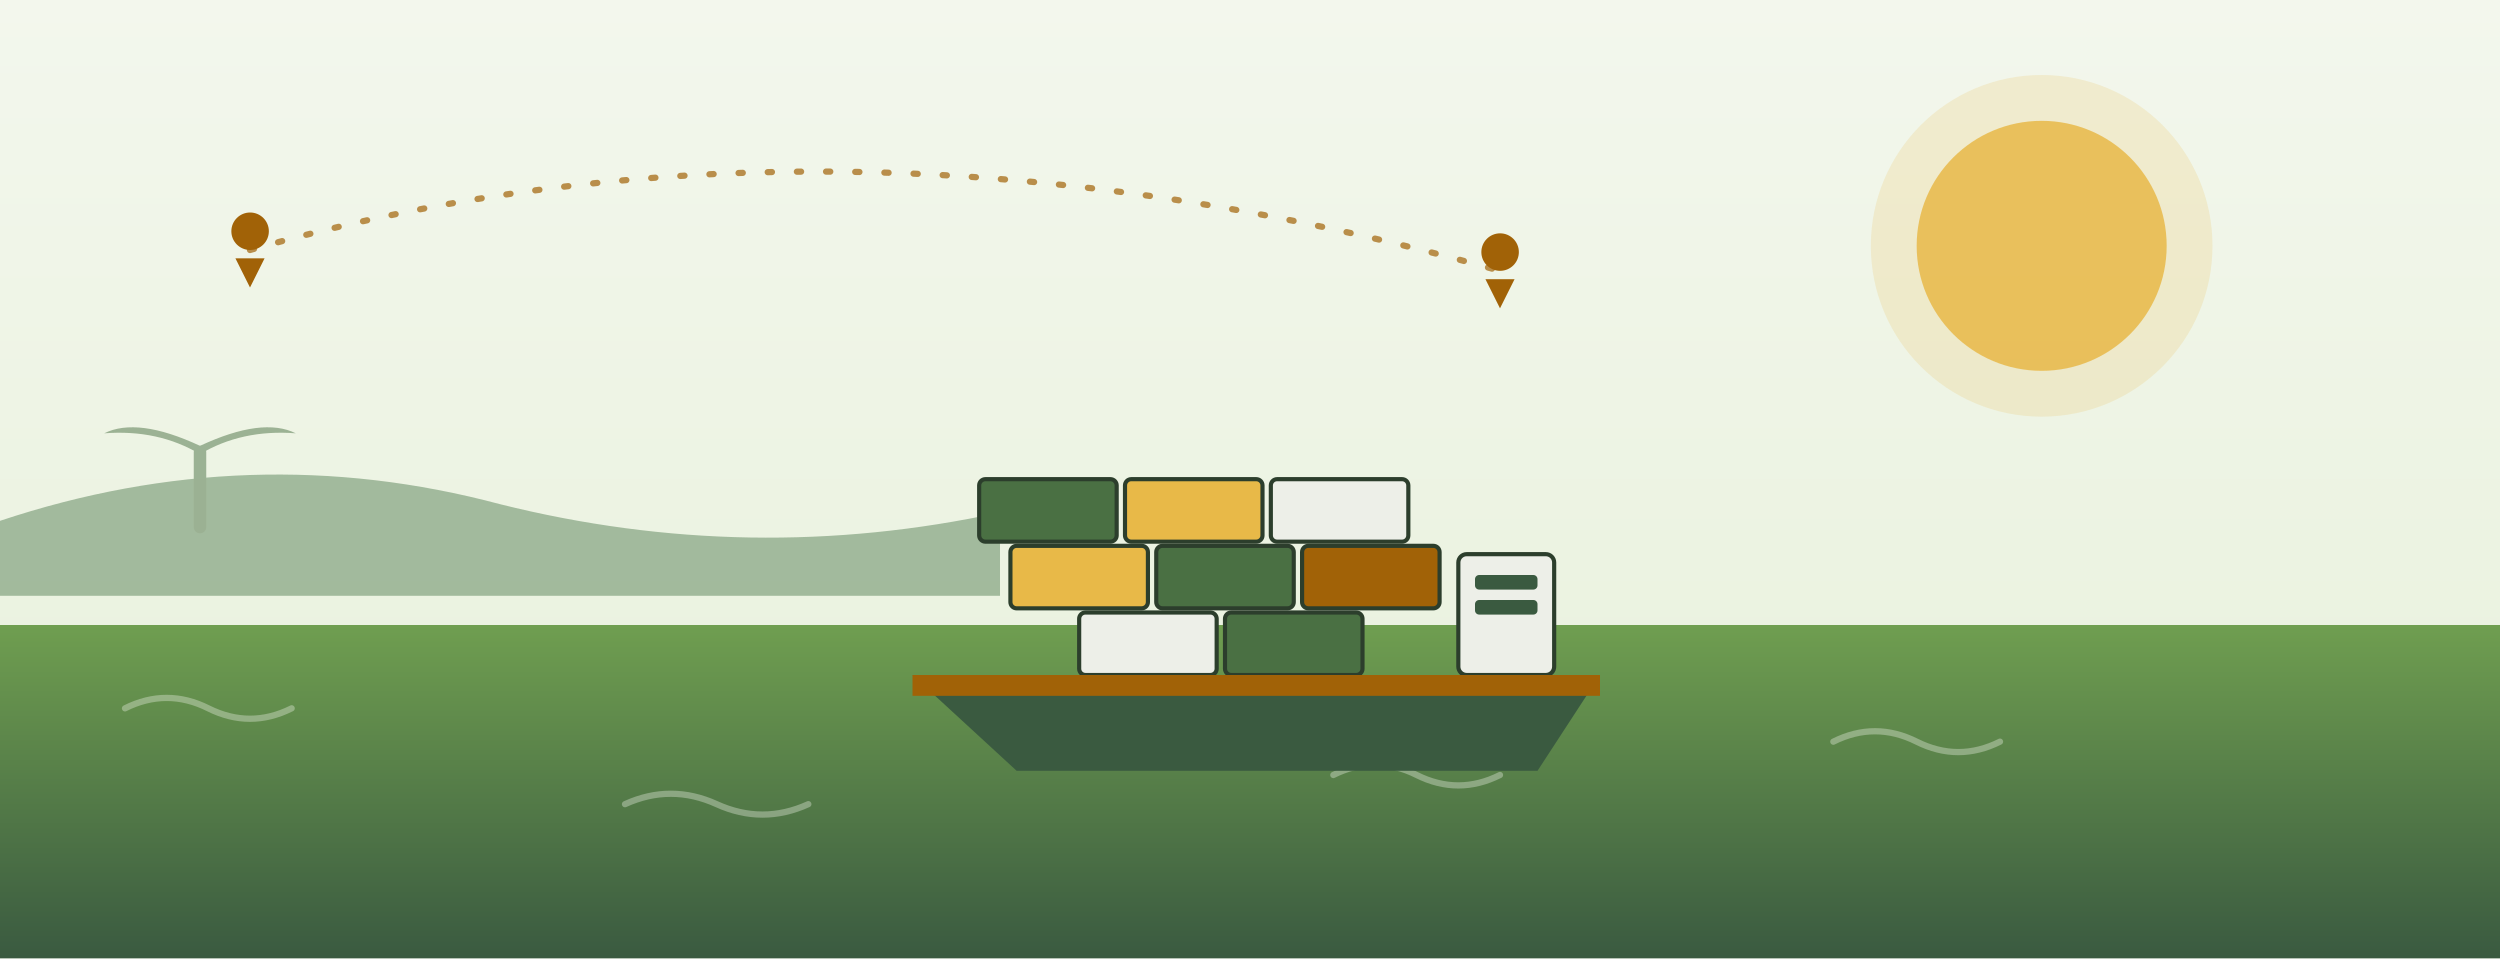
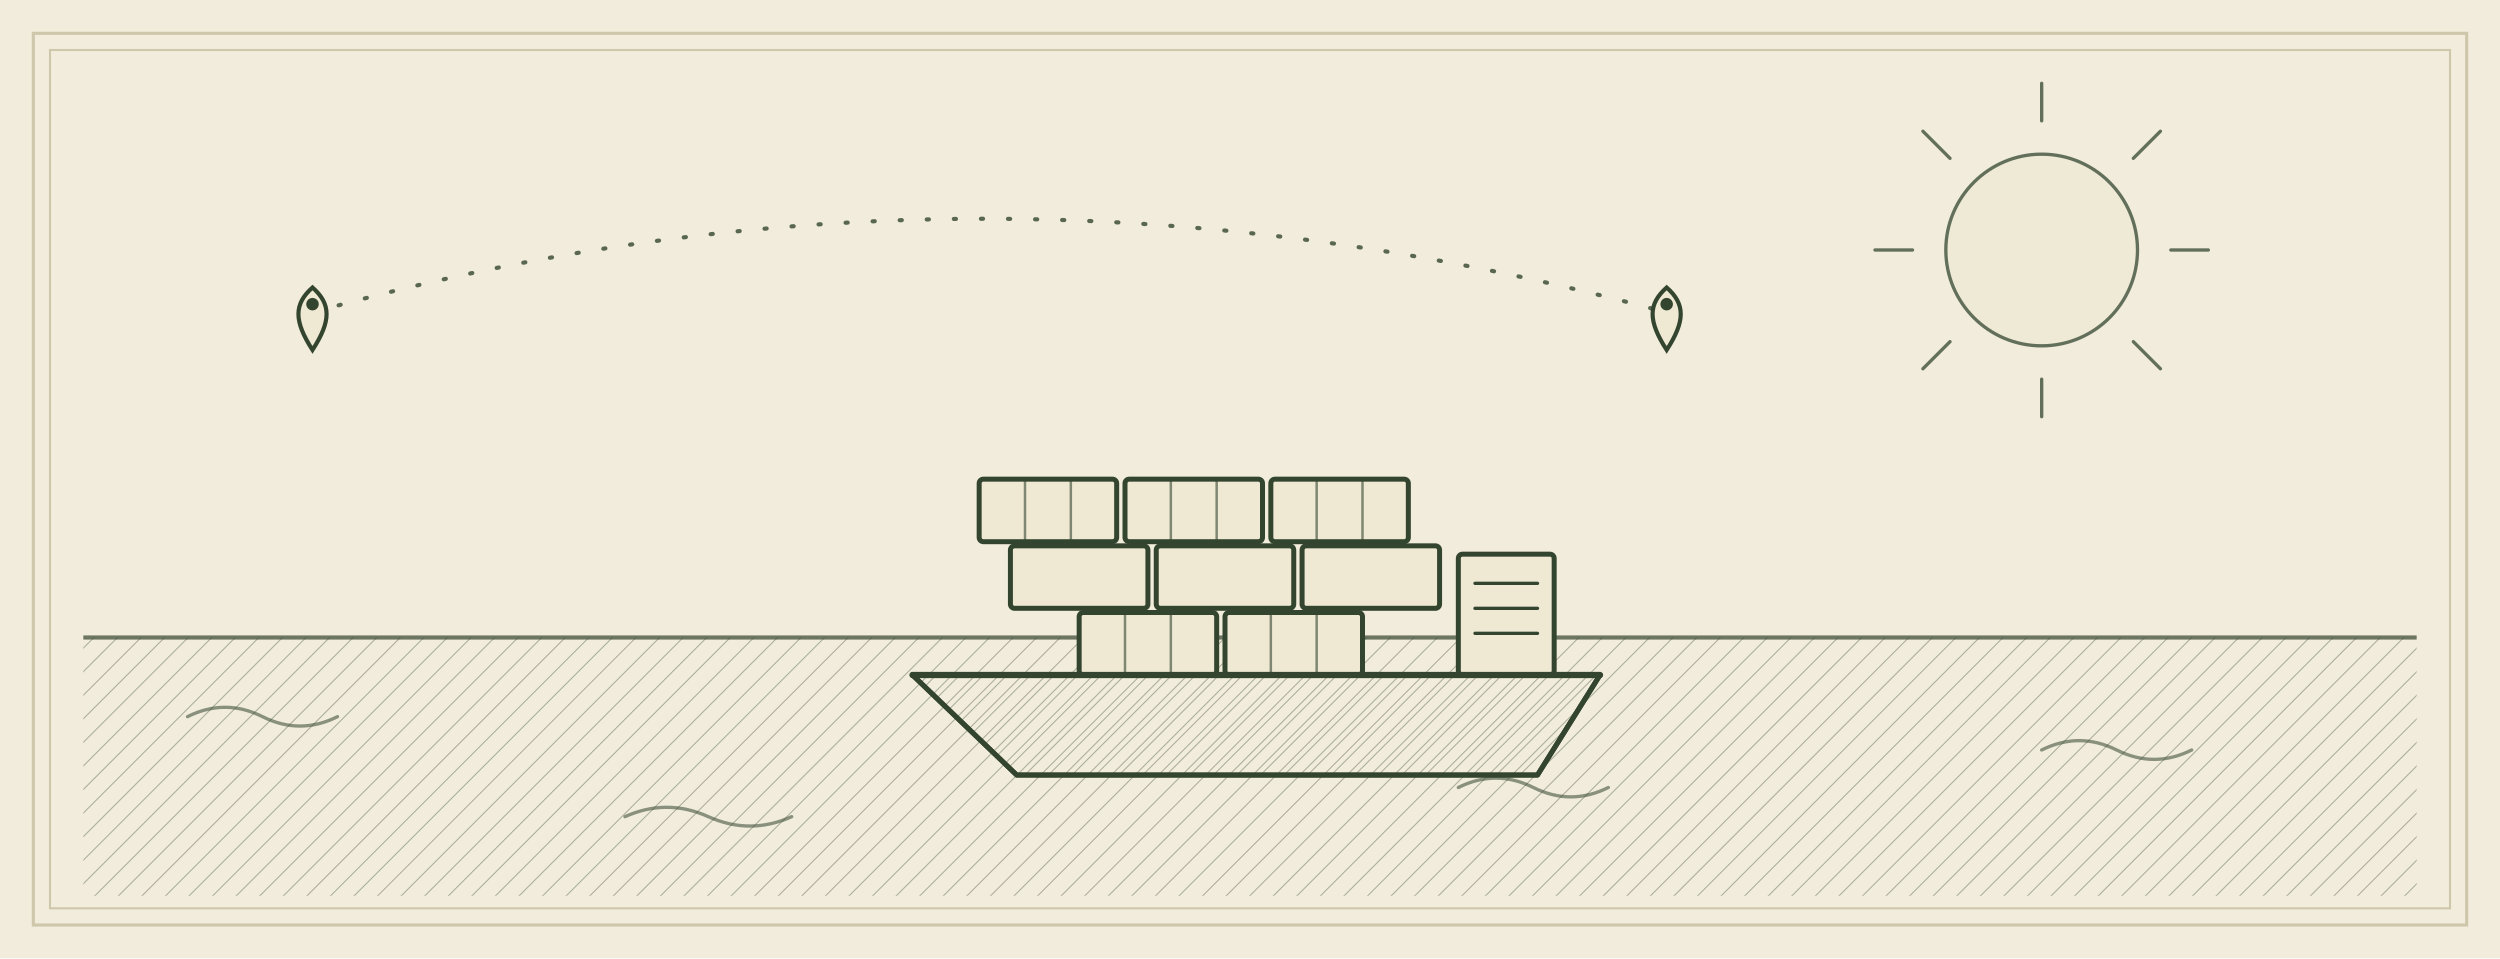
- <svg xmlns="http://www.w3.org/2000/svg" viewBox="0 0 1200 460" role="img" aria-label="Cargo ship carrying containers across the sea, representing global agricultural trade">
+ <svg xmlns="http://www.w3.org/2000/svg" viewBox="0 0 1200 460" role="img" aria-label="Line engraving of a cargo ship carrying containers across the sea">
  <defs>
-     <linearGradient id="sky" x1="0" y1="0" x2="0" y2="1">
-       <stop offset="0" stop-color="#F3F7ED" />
-       <stop offset="1" stop-color="#E7F0DA" />
-     </linearGradient>
-     <linearGradient id="sea" x1="0" y1="0" x2="0" y2="1">
-       <stop offset="0" stop-color="#6F9E50" />
-       <stop offset="1" stop-color="#3A5A40" />
-     </linearGradient>
+     <pattern id="sea" width="8" height="8" patternTransform="rotate(45)" patternUnits="userSpaceOnUse">
+       <line x1="0" y1="0" x2="0" y2="8" stroke="#33452F" stroke-width="1" opacity="0.35" />
+     </pattern>
  </defs>
-   <rect width="1200" height="460" fill="url(#sky)" />
-   <circle cx="980" cy="118" r="60" fill="#E8B948" opacity="0.85" />
-   <circle cx="980" cy="118" r="82" fill="#E8B948" opacity="0.18" />
-   <path d="M120 120 Q400 40 720 130" fill="none" stroke="#A16207" stroke-width="3" stroke-dasharray="2 12" stroke-linecap="round" opacity="0.7" />
-   <g fill="#A16207">
-     <path d="M120 120 a9 9 0 1 1 0.1 0 Z M120 138 l-7 -14 h14 Z" />
-     <path d="M720 130 a9 9 0 1 1 0.1 0 Z M720 148 l-7 -14 h14 Z" />
-   </g>
-   <g opacity="0.5" fill="#588157">
-     <path d="M0 250 q120 -40 240 -8 q120 30 240 4 l0 40 h-480Z" />
-     <g transform="translate(96,214)">
-       <rect x="-3" y="0" width="6" height="42" rx="3" fill="#4A7043" />
-       <path d="M0 0 q-30 -14 -46 -6 q26 -2 46 10 q20 -12 46 -10 q-16 -8 -46 6Z" fill="#4A7043" />
+   <rect width="1200" height="460" fill="#F1ECDB" />
+   <rect x="16" y="16" width="1168" height="428" fill="none" stroke="#CFC7AC" stroke-width="1.5" />
+   <rect x="24" y="24" width="1152" height="412" fill="none" stroke="#CFC7AC" stroke-width="1" />
+   <g stroke="#33452F" stroke-width="1.6" fill="none" opacity="0.75">
+     <circle cx="980" cy="120" r="46" fill="#EFE9D4" />
+     <g stroke-linecap="round">
+       <path d="M980 58V40M980 200V182M1042 120h18M900 120h18M1024 76l13-13M923 177l13-13M1024 164l13 13M923 63l13 13" />
    </g>
  </g>
-   <path d="M0 300 h1200 v160 h-1200Z" fill="url(#sea)" />
-   <g stroke="#F3F7ED" stroke-width="3" stroke-linecap="round" opacity="0.35" fill="none">
-     <path d="M60 340 q20 -10 40 0 t40 0" />
-     <path d="M880 356 q20 -10 40 0 t40 0" />
-     <path d="M300 386 q22 -10 44 0 t44 0" />
-     <path d="M640 372 q20 -10 40 0 t40 0" />
+   <path d="M150 150 Q470 60 800 150" fill="none" stroke="#33452F" stroke-width="2" stroke-dasharray="1 12" stroke-linecap="round" opacity="0.8" />
+   <g fill="#EFE9D4" stroke="#33452F" stroke-width="2">
+     <path d="M150 168 c-9 -14 -9 -22 0 -30 c9 8 9 16 0 30 Z" />
+     <path d="M800 168 c-9 -14 -9 -22 0 -30 c9 8 9 16 0 30 Z" />
  </g>
-   <g transform="translate(430,196)">
-     <g stroke="#2C3E2C" stroke-width="2">
-       <rect x="40" y="34" width="66" height="30" rx="3" fill="#4A7043" />
-       <rect x="110" y="34" width="66" height="30" rx="3" fill="#E8B948" />
-       <rect x="180" y="34" width="66" height="30" rx="3" fill="#EDEFE8" />
-       <rect x="55" y="66" width="66" height="30" rx="3" fill="#E8B948" />
-       <rect x="125" y="66" width="66" height="30" rx="3" fill="#4A7043" />
-       <rect x="195" y="66" width="66" height="30" rx="3" fill="#A16207" />
-       <rect x="88" y="98" width="66" height="30" rx="3" fill="#EDEFE8" />
-       <rect x="158" y="98" width="66" height="30" rx="3" fill="#4A7043" />
+   <g fill="#33452F">
+     <circle cx="150" cy="146" r="3" />
+     <circle cx="800" cy="146" r="3" />
+   </g>
+   <path d="M40 306 H1160 V430 H40 Z" fill="url(#sea)" />
+   <path d="M40 306 H1160" stroke="#33452F" stroke-width="2" opacity="0.7" />
+   <g stroke="#33452F" stroke-width="1.6" stroke-linecap="round" fill="none" opacity="0.55">
+     <path d="M90 344 q18 -9 36 0 t36 0" />
+     <path d="M980 360 q18 -9 36 0 t36 0" />
+     <path d="M300 392 q20 -9 40 0 t40 0" />
+     <path d="M700 378 q18 -9 36 0 t36 0" />
+   </g>
+   <g transform="translate(430,196)" stroke="#33452F" stroke-width="2.4" stroke-linejoin="round" stroke-linecap="round">
+     <g fill="#EFE9D4">
+       <rect x="40" y="34" width="66" height="30" rx="2" />
+       <rect x="110" y="34" width="66" height="30" rx="2" />
+       <rect x="180" y="34" width="66" height="30" rx="2" />
+       <rect x="55" y="66" width="66" height="30" rx="2" />
+       <rect x="125" y="66" width="66" height="30" rx="2" />
+       <rect x="195" y="66" width="66" height="30" rx="2" />
+       <rect x="88" y="98" width="66" height="30" rx="2" />
+       <rect x="158" y="98" width="66" height="30" rx="2" />
    </g>
-     <rect x="270" y="70" width="46" height="58" rx="4" fill="#EDEFE8" stroke="#2C3E2C" stroke-width="2" />
-     <g fill="#3A5A40">
-       <rect x="278" y="80" width="30" height="7" rx="2" />
-       <rect x="278" y="92" width="30" height="7" rx="2" />
+     <g stroke-width="1.2" opacity="0.6">
+       <path d="M62 34V64M84 34V64M132 34V64M154 34V64M202 34V64M224 34V64" />
+       <path d="M110 98V128M132 98V128M180 98V128M202 98V128" />
    </g>
-     <path d="M8 128 h330 l-30 46 h-250 Z" fill="#3A5A40" />
-     <rect x="8" y="128" width="330" height="10" fill="#A16207" />
+     <rect x="270" y="70" width="46" height="58" rx="2" fill="#EFE9D4" />
+     <g stroke-width="1.6">
+       <path d="M278 84h30M278 96h30M278 108h30" />
+     </g>
+     <path d="M8 128 H338 L308 176 H58 Z" fill="url(#sea)" />
+     <path d="M8 128 H338 L308 176 H58 Z" fill="none" />
+     <path d="M8 128 H338" stroke-width="3" />
  </g>
</svg>
